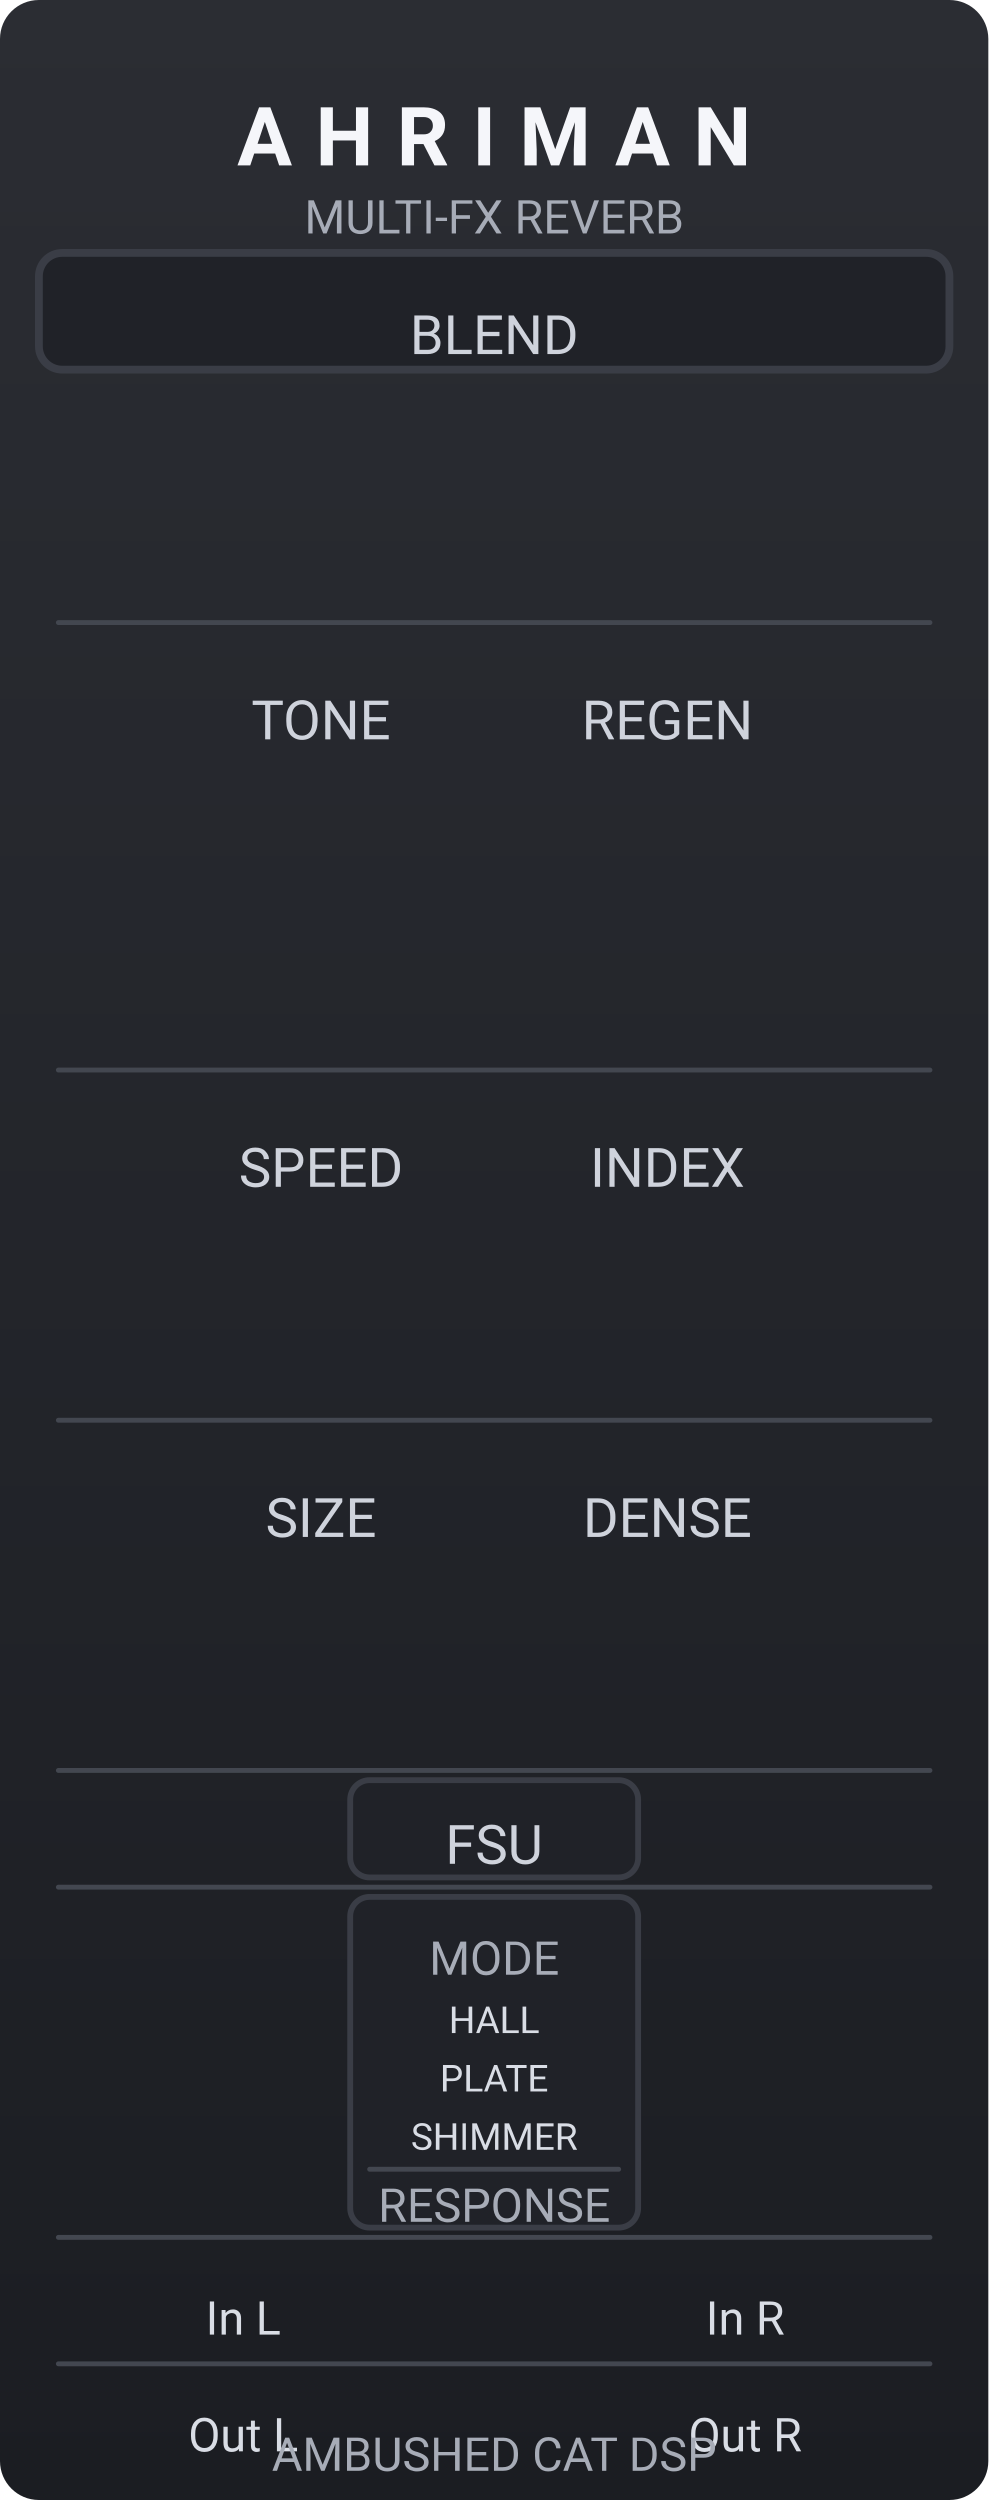
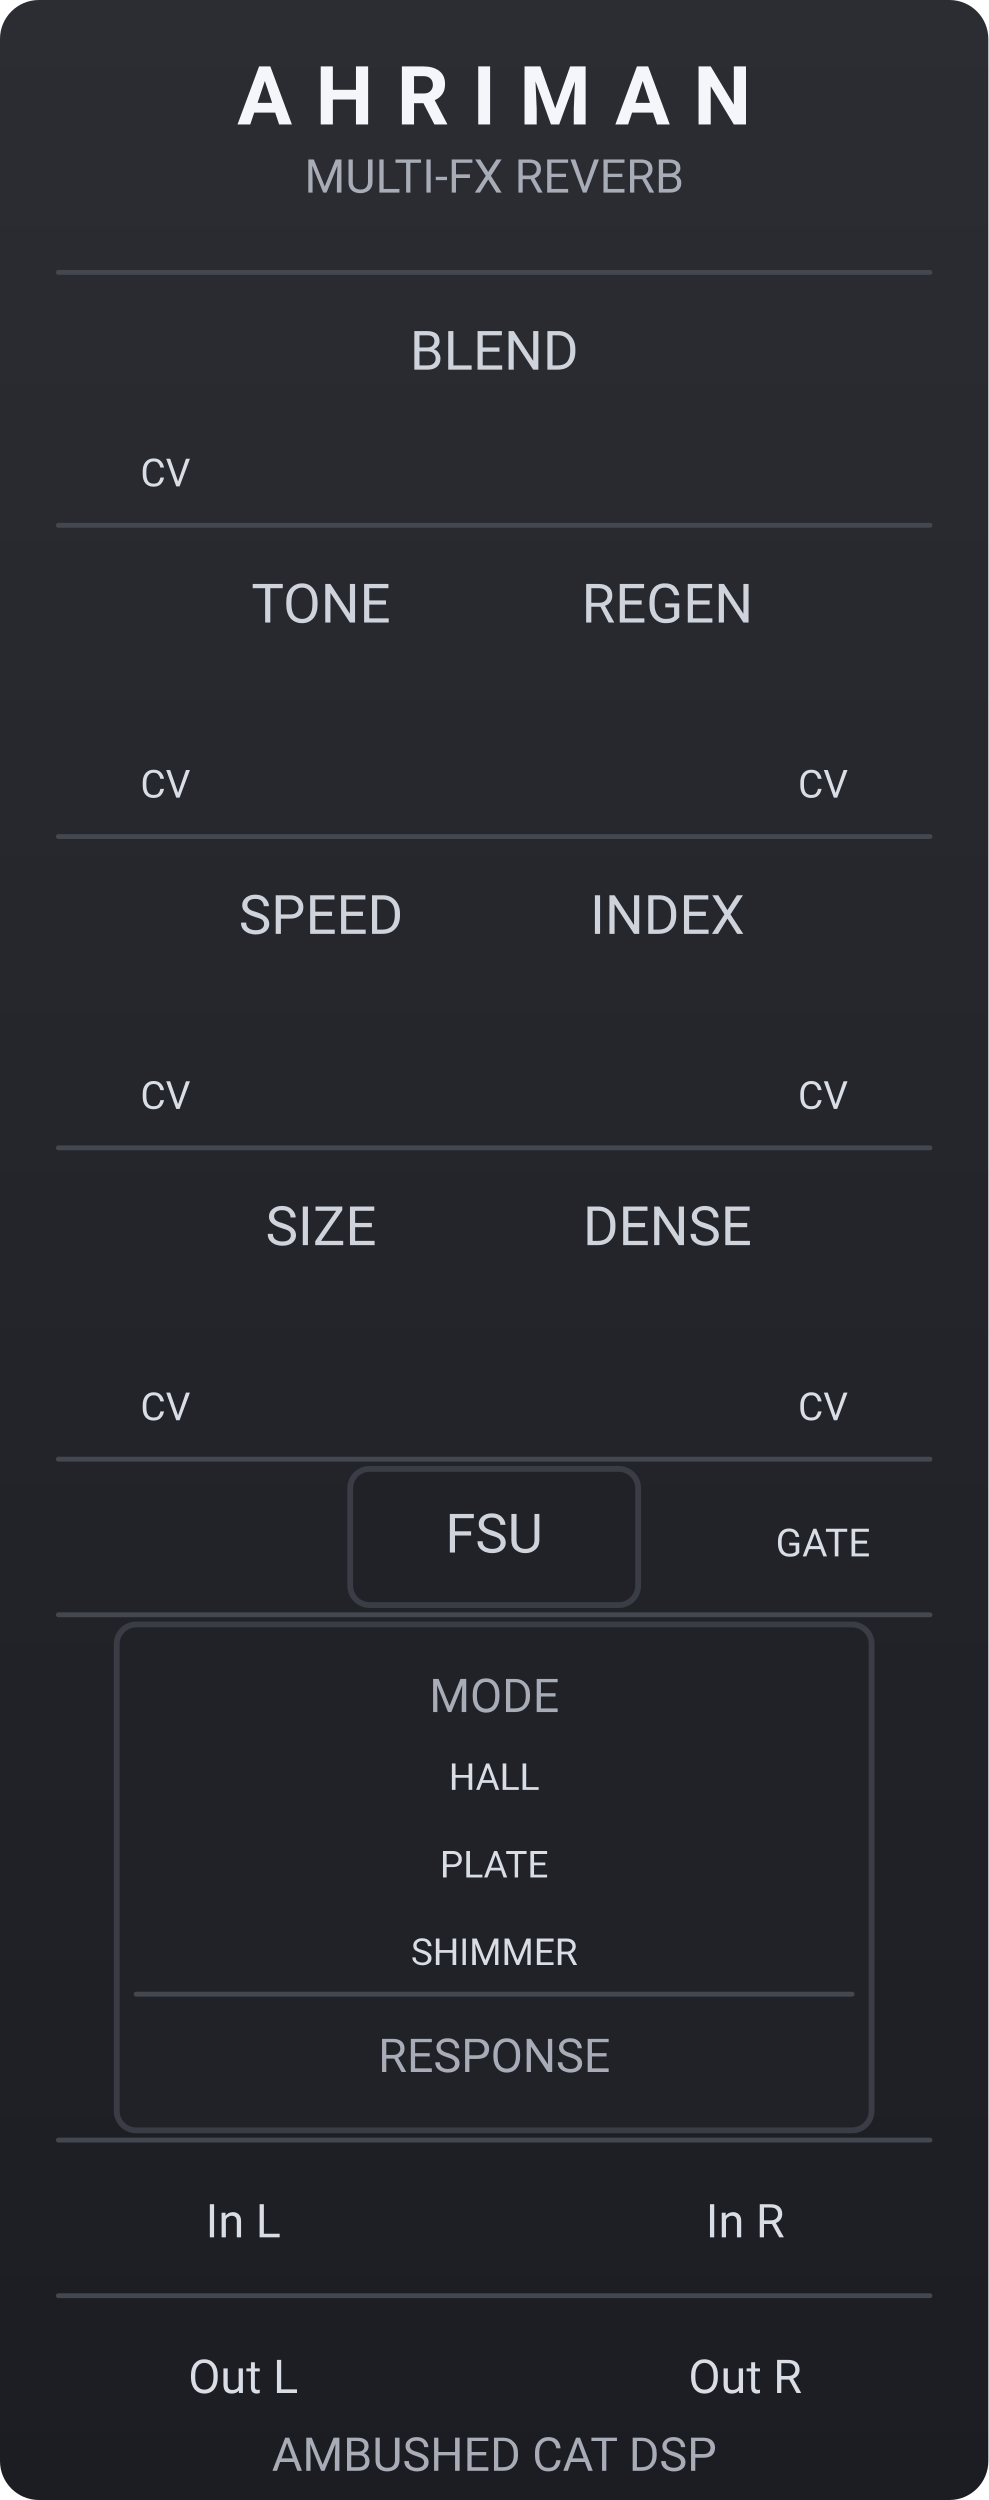
<svg xmlns="http://www.w3.org/2000/svg" width="50.8mm" height="128.5mm" viewBox="0 0 50.8 128.5">
  <defs>
    <linearGradient id="panelGradient" x1="0" x2="0" y1="0" y2="1">
      <stop offset="0" stop-color="#2b2d33" />
      <stop offset="1" stop-color="#1b1d22" />
    </linearGradient>
    <style>
      .title { font-family: 'Roboto', 'Liberation Sans', sans-serif; font-size: 4.2px; fill: #f5f6fa; font-weight: 600; letter-spacing: 1.2px; }
      .subtitle { font-family: 'Roboto', 'Liberation Sans', sans-serif; font-size: 2.4px; fill: #a7acb7; text-anchor: middle; }
      .label { font-family: 'Roboto', 'Liberation Sans', sans-serif; font-size: 2.8px; fill: #cfd3dc; text-anchor: middle; }
      .jack { font-family: 'Roboto', 'Liberation Sans', sans-serif; font-size: 2.4px; fill: #d9dde5; text-anchor: middle; }
      .divider { stroke: #434750; stroke-width: 0.25; stroke-linecap: round; }
    </style>
  </defs>
  <rect width="50.8" height="128.5" fill="url(#panelGradient)" rx="2" ry="2" />
-   <text class="title" x="25.4" y="8.5" text-anchor="middle">AHRIMAN</text>
-   <text class="subtitle" x="25.4" y="12">MULTI-FX REVERB</text>
-   <rect x="2" y="13" width="46.8" height="6" fill="#202228" stroke="#3a3d46" stroke-width="0.4" rx="1.2" />
-   <text class="label" x="25.4" y="18.2">BLEND</text>
-   <line class="divider" x1="3" y1="32" x2="47.8" y2="32" />
-   <text class="label" x="16.5" y="38">TONE</text>
-   <text class="label" x="34.3" y="38">REGEN</text>
-   <line class="divider" x1="3" y1="55" x2="47.8" y2="55" />
-   <text class="label" x="16.5" y="61">SPEED</text>
-   <text class="label" x="34.3" y="61">INDEX</text>
-   <line class="divider" x1="3" y1="73" x2="47.8" y2="73" />
-   <text class="label" x="16.5" y="79">SIZE</text>
-   <text class="label" x="34.3" y="79">DENSE</text>
-   <line class="divider" x1="3" y1="91" x2="47.8" y2="91" />
-   <rect x="18" y="91.5" width="14.8" height="5" fill="#202228" stroke="#3a3d46" stroke-width="0.3" rx="1" />
-   <text class="label" x="25.4" y="95.8">FSU</text>
-   <line class="divider" x1="3" y1="97" x2="47.8" y2="97" />
-   <rect x="18" y="97.5" width="14.8" height="17" fill="#202228" stroke="#3a3d46" stroke-width="0.3" rx="1" />
-   <text class="subtitle" x="25.4" y="101.5">MODE</text>
-   <text class="jack" x="25.4" y="104.5" style="font-size: 1.9px;">HALL</text>
-   <text class="jack" x="25.4" y="107.5" style="font-size: 1.9px;">PLATE</text>
-   <text class="jack" x="25.4" y="110.5" style="font-size: 1.9px;">SHIMMER</text>
-   <line class="divider" x1="19" y1="111.5" x2="31.8" y2="111.5" />
-   <text class="subtitle" x="25.4" y="114.2">RESPONSE</text>
-   <line class="divider" x1="3" y1="115" x2="47.8" y2="115" />
-   <text class="jack" x="12.5" y="120">In L</text>
-   <text class="jack" x="38.3" y="120">In R</text>
-   <line class="divider" x1="3" y1="121.5" x2="47.8" y2="121.5" />
-   <text class="jack" x="12.5" y="126">Out L</text>
-   <text class="jack" x="38.3" y="126">Out R</text>
+   <text class="title" x="25.4" y="6.4" text-anchor="middle">AHRIMAN</text>
+   <text class="subtitle" x="25.4" y="9.9">MULTI-FX REVERB</text>
+   <line class="divider" x1="3" y1="14" x2="47.8" y2="14" />
+   <text class="label" x="25.4" y="19">BLEND</text>
+   <text class="jack" x="8.5" y="25" style="font-size: 2px;">CV</text>
+   <line class="divider" x1="3" y1="27" x2="47.8" y2="27" />
+   <text class="label" x="16.5" y="32">TONE</text>
+   <text class="label" x="34.3" y="32">REGEN</text>
+   <text class="jack" x="8.5" y="41" style="font-size: 2px;">CV</text>
+   <text class="jack" x="42.3" y="41" style="font-size: 2px;">CV</text>
+   <line class="divider" x1="3" y1="43" x2="47.8" y2="43" />
+   <text class="label" x="16.5" y="48">SPEED</text>
+   <text class="label" x="34.3" y="48">INDEX</text>
+   <text class="jack" x="8.5" y="57" style="font-size: 2px;">CV</text>
+   <text class="jack" x="42.3" y="57" style="font-size: 2px;">CV</text>
+   <line class="divider" x1="3" y1="59" x2="47.8" y2="59" />
+   <text class="label" x="16.5" y="64">SIZE</text>
+   <text class="label" x="34.3" y="64">DENSE</text>
+   <text class="jack" x="8.5" y="73" style="font-size: 2px;">CV</text>
+   <text class="jack" x="42.3" y="73" style="font-size: 2px;">CV</text>
+   <line class="divider" x1="3" y1="75" x2="47.8" y2="75" />
+   <rect x="18" y="75.5" width="14.8" height="7" fill="#202228" stroke="#3a3d46" stroke-width="0.3" rx="1" />
+   <text class="label" x="25.4" y="79.8">FSU</text>
+   <text class="jack" x="42.3" y="80" style="font-size: 2px;">GATE</text>
+   <line class="divider" x1="3" y1="83" x2="47.8" y2="83" />
+   <rect x="6" y="83.5" width="38.8" height="26" fill="#202228" stroke="#3a3d46" stroke-width="0.3" rx="1" />
+   <text class="subtitle" x="25.4" y="88">MODE</text>
+   <text class="jack" x="25.4" y="92" style="font-size: 1.9px;">HALL</text>
+   <text class="jack" x="25.4" y="96.5" style="font-size: 1.9px;">PLATE</text>
+   <text class="jack" x="25.4" y="101" style="font-size: 1.9px;">SHIMMER</text>
+   <line class="divider" x1="7" y1="102.5" x2="43.8" y2="102.5" />
+   <text class="subtitle" x="25.4" y="106.5">RESPONSE</text>
+   <line class="divider" x1="3" y1="110" x2="47.8" y2="110" />
+   <text class="jack" x="12.5" y="115">In L</text>
+   <text class="jack" x="38.3" y="115">In R</text>
+   <line class="divider" x1="3" y1="118" x2="47.8" y2="118" />
+   <text class="jack" x="12.5" y="123">Out L</text>
+   <text class="jack" x="38.3" y="123">Out R</text>
  <text class="subtitle" x="25.4" y="127">AMBUSHED CAT DSP</text>
</svg>
